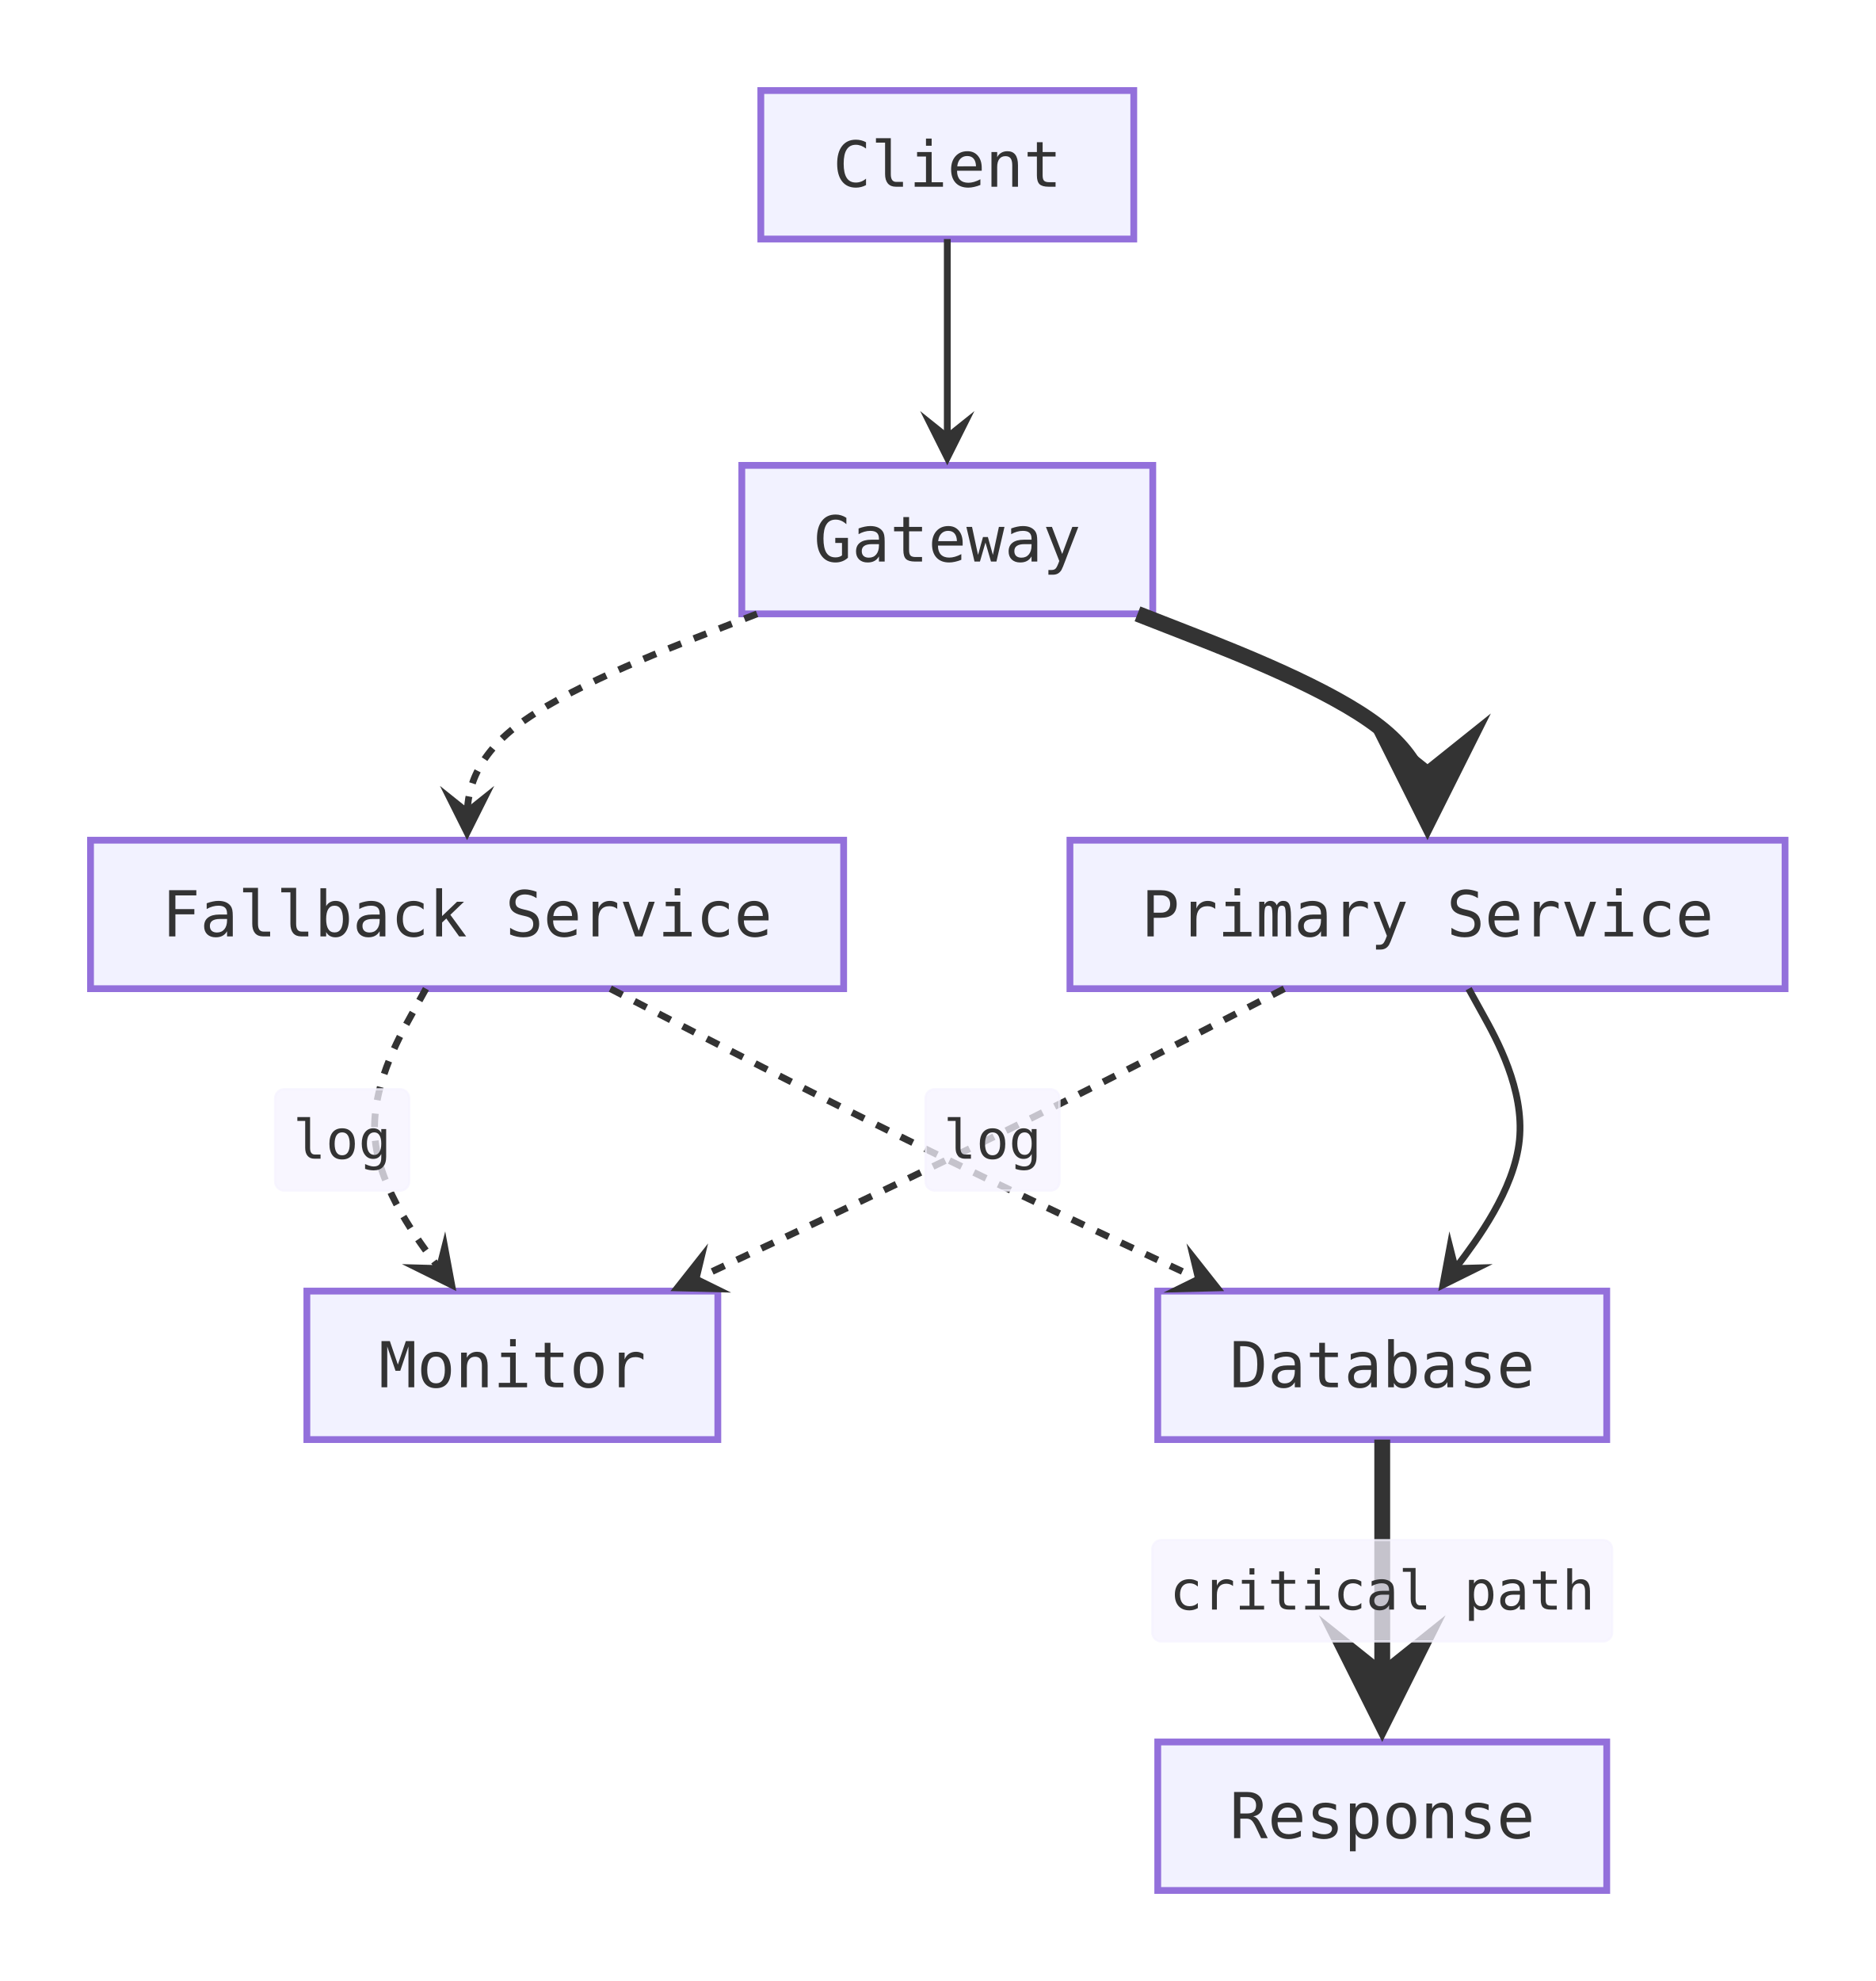
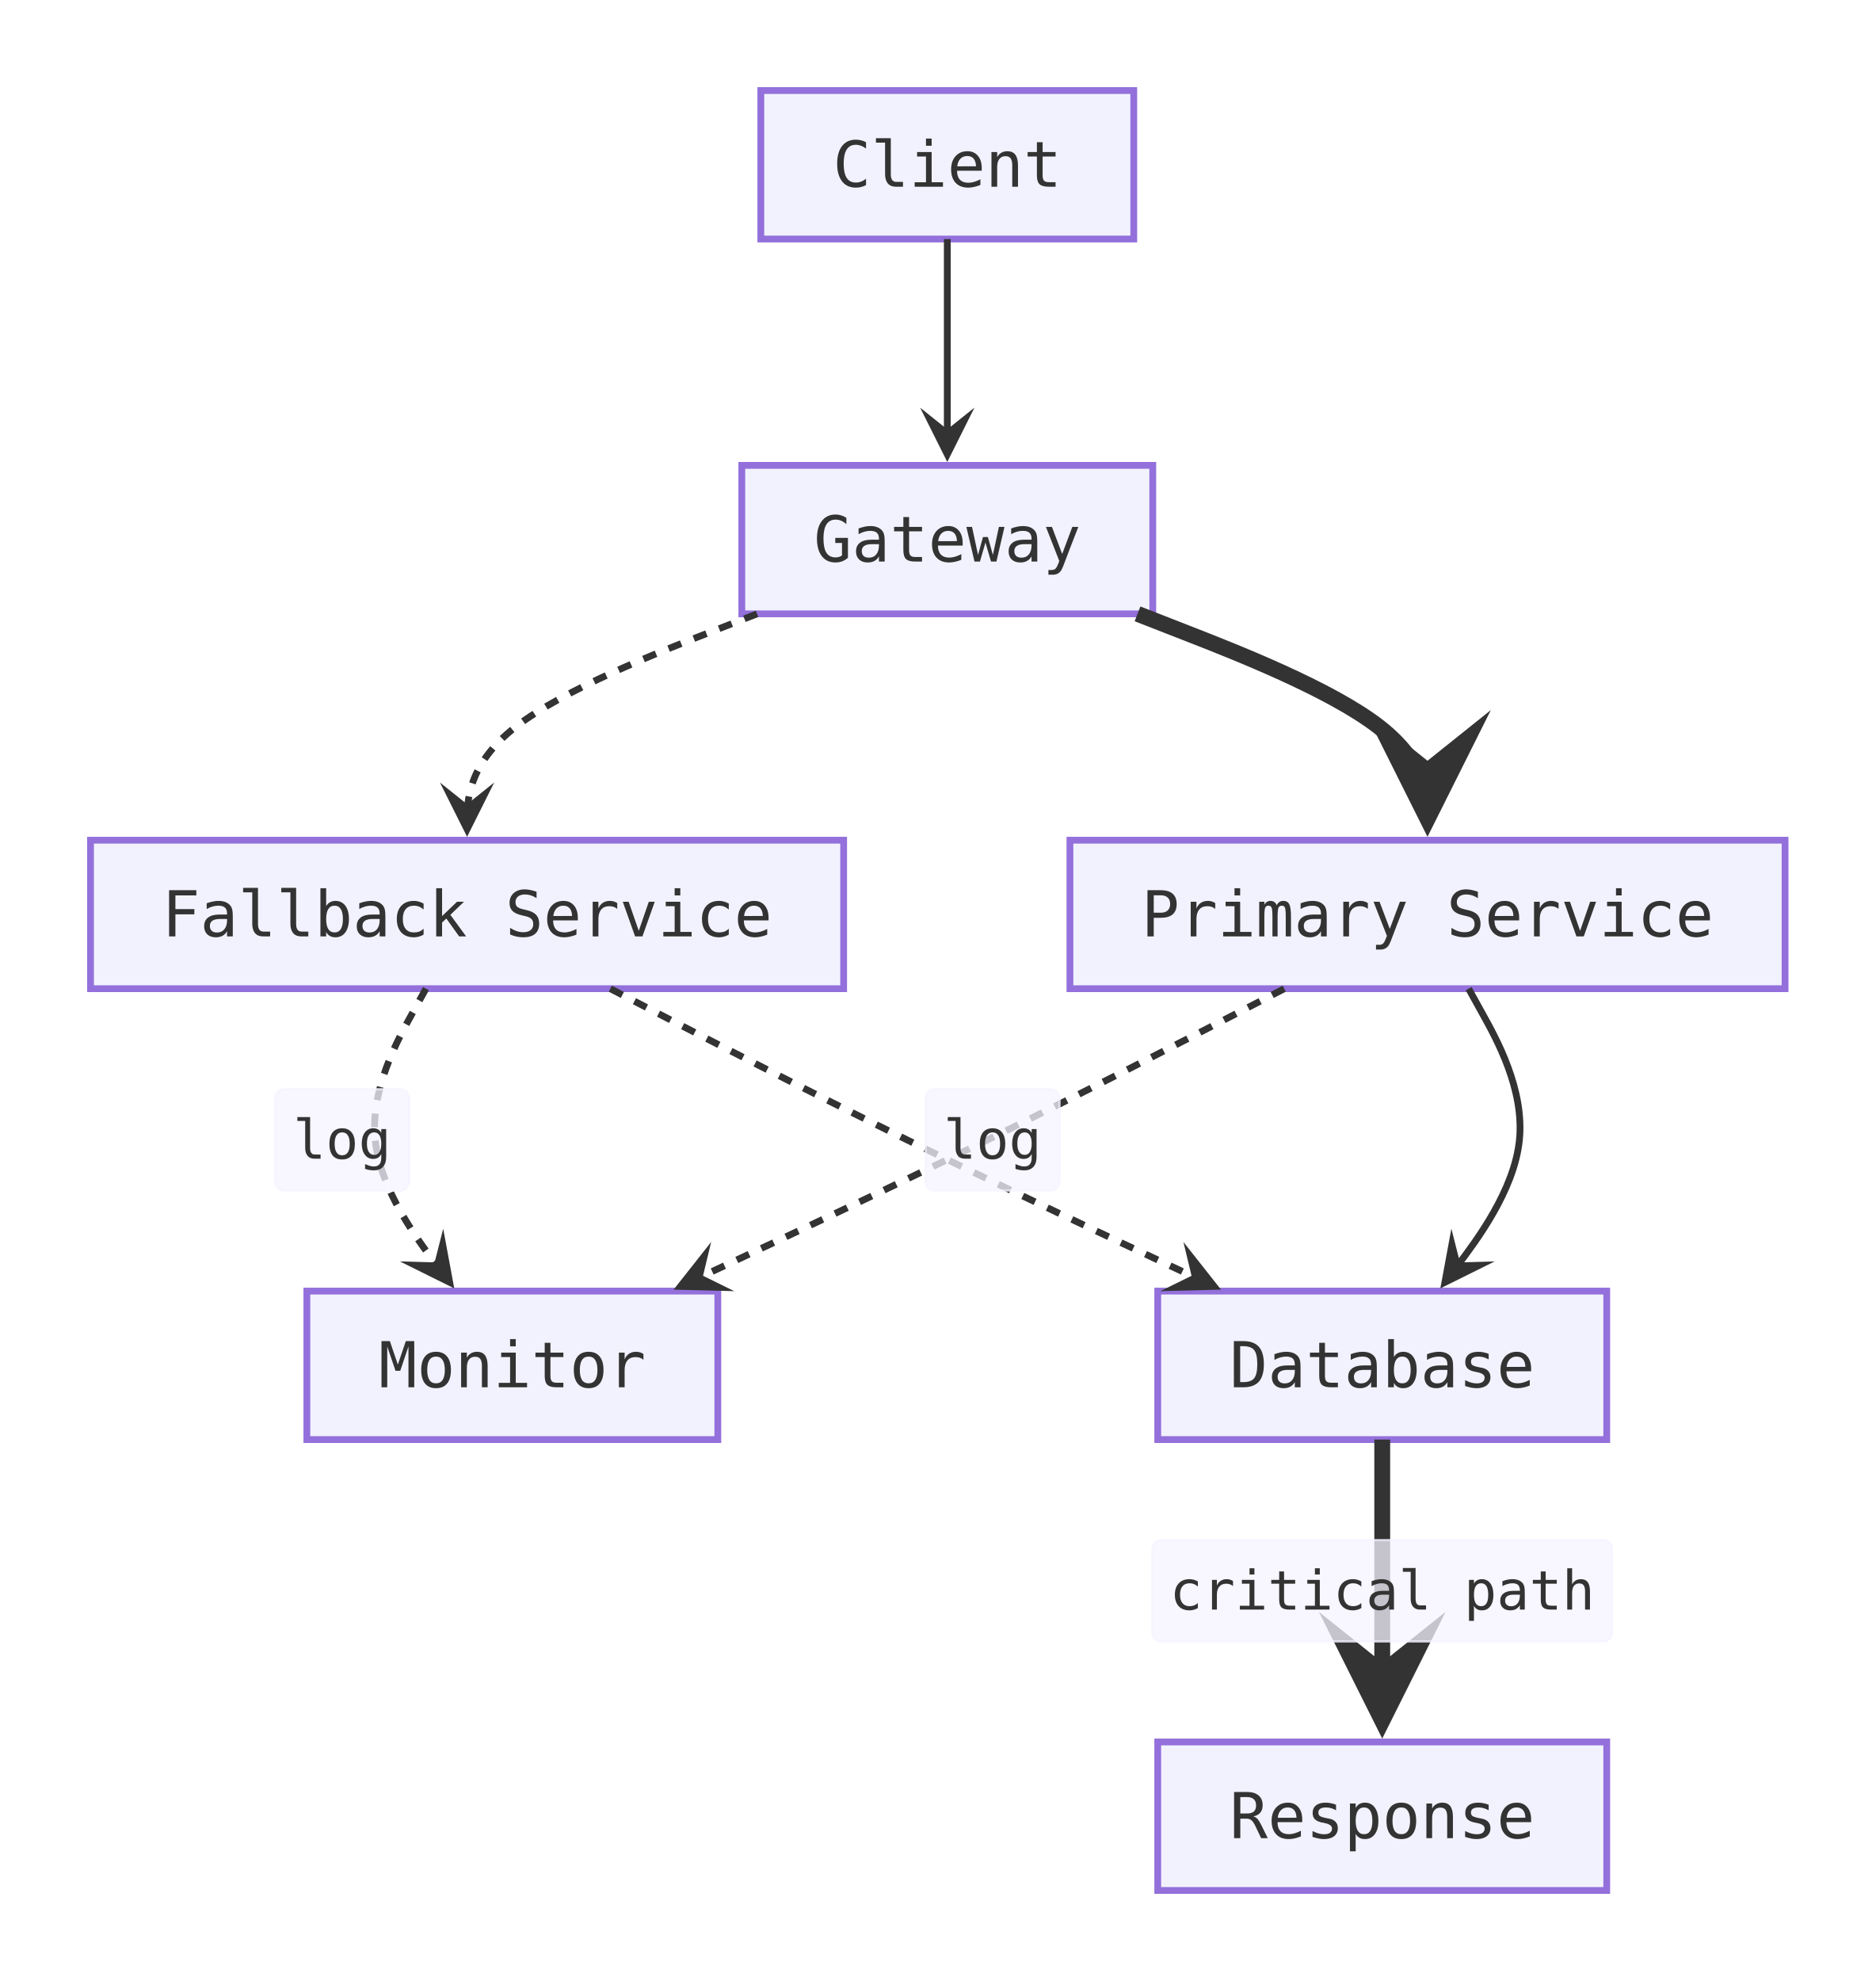
<svg xmlns="http://www.w3.org/2000/svg" viewBox="0 0 414.4 437.6" width="414.4" height="437.6">
  <defs>
    <marker id="arrow-point" viewBox="0 0 10 10" refX="8" refY="5" markerWidth="8" markerHeight="8" orient="auto-start-reverse">
      <path d="M10 5 L0 10 L4 5 L0 0 Z" fill="#333333" />
    </marker>
  </defs>
  <g transform="translate(20, 20)">
    <rect x="148.1" y="0" width="82.4" height="32.8" fill="#ececffb2" stroke="#9370db" stroke-width="1.5" />
    <text x="189.3" y="16.4" text-anchor="middle" dominant-baseline="central" font-size="14px" font-family="'Intel One Mono', 'SF Mono', 'Cascadia Code', 'JetBrains Mono', 'Fira Code', 'Consolas', 'Menlo', monospace" fill="#333333">Client</text>
    <rect x="143.9" y="82.8" width="90.8" height="32.8" fill="#ececffb2" stroke="#9370db" stroke-width="1.5" />
    <text x="189.3" y="99.2" text-anchor="middle" dominant-baseline="central" font-size="14px" font-family="'Intel One Mono', 'SF Mono', 'Cascadia Code', 'JetBrains Mono', 'Fira Code', 'Consolas', 'Menlo', monospace" fill="#333333">Gateway</text>
    <rect x="216.4" y="165.6" width="158" height="32.8" fill="#ececffb2" stroke="#9370db" stroke-width="1.5" />
    <text x="295.4" y="182" text-anchor="middle" dominant-baseline="central" font-size="14px" font-family="'Intel One Mono', 'SF Mono', 'Cascadia Code', 'JetBrains Mono', 'Fira Code', 'Consolas', 'Menlo', monospace" fill="#333333">Primary Service</text>
    <rect x="0" y="165.6" width="166.4" height="32.8" fill="#ececffb2" stroke="#9370db" stroke-width="1.5" />
    <text x="83.2" y="182" text-anchor="middle" dominant-baseline="central" font-size="14px" font-family="'Intel One Mono', 'SF Mono', 'Cascadia Code', 'JetBrains Mono', 'Fira Code', 'Consolas', 'Menlo', monospace" fill="#333333">Fallback Service</text>
    <rect x="235.8" y="265.2" width="99.2" height="32.8" fill="#ececffb2" stroke="#9370db" stroke-width="1.5" />
    <text x="285.4" y="281.6" text-anchor="middle" dominant-baseline="central" font-size="14px" font-family="'Intel One Mono', 'SF Mono', 'Cascadia Code', 'JetBrains Mono', 'Fira Code', 'Consolas', 'Menlo', monospace" fill="#333333">Database</text>
    <rect x="235.8" y="364.8" width="99.2" height="32.8" fill="#ececffb2" stroke="#9370db" stroke-width="1.5" />
    <text x="285.4" y="381.2" text-anchor="middle" dominant-baseline="central" font-size="14px" font-family="'Intel One Mono', 'SF Mono', 'Cascadia Code', 'JetBrains Mono', 'Fira Code', 'Consolas', 'Menlo', monospace" fill="#333333">Response</text>
    <rect x="47.8" y="265.2" width="90.8" height="32.8" fill="#ececffb2" stroke="#9370db" stroke-width="1.5" />
    <text x="93.2" y="281.6" text-anchor="middle" dominant-baseline="central" font-size="14px" font-family="'Intel One Mono', 'SF Mono', 'Cascadia Code', 'JetBrains Mono', 'Fira Code', 'Consolas', 'Menlo', monospace" fill="#333333">Monitor</text>
-     <path d="M189.3 32.8 L189.3 36.97 C189.3 41.13 189.3 49.47 189.3 57.8 C189.3 66.13 189.3 74.47 189.3 78.63 L189.3 80.4" fill="none" stroke="#333333" stroke-width="1.5" marker-end="url(#arrow-point)" />
-     <path d="M231.33 115.6 L242.01 119.77 C252.69 123.93 274.04 132.27 284.72 140.6 C295.4 148.93 295.4 157.27 295.4 160" fill="none" stroke="#333333" stroke-width="3.5" marker-end="url(#arrow-point)" />
-     <path d="M147.27 115.6 L136.59 119.77 C125.91 123.93 104.56 132.27 93.88 140.6 C83.2 148.93 83.2 157.27 83.2 161.43 L83.2 163.2" fill="none" stroke="#333333" stroke-width="1.5" stroke-dasharray="3 3" marker-end="url(#arrow-point)" />
-     <path d="M304.49 198.4 L307.57 203.97 C310.66 209.53 316.83 220.67 315.71 231.8 C314.59 242.93 306.19 254.07 301.99 259.63 L299.23 263.28" fill="none" stroke="#333333" stroke-width="1.5" marker-end="url(#arrow-point)" />
-     <path d="M114.85 198.4 L125.59 203.97 C136.33 209.53 157.82 220.67 180.42 231.8 C203.02 242.93 226.74 254.07 238.6 259.63 L248.29 264.18" fill="none" stroke="#333333" stroke-width="1.5" stroke-dasharray="3 3" marker-end="url(#arrow-point)" />
-     <path d="M285.4 298 L285.4 303.57 C285.4 309.13 285.4 320.27 285.4 331.4 C285.4 342.53 285.4 353.67 285.4 359.2" fill="none" stroke="#333333" stroke-width="3.5" marker-end="url(#arrow-point)" />
+     <path d="M189.3 32.8 L189.3 36.97 C189.3 41.13 189.3 49.47 189.3 57.8 C189.3 66.13 189.3 74.47 189.3 78.63 L189.3 79.65" fill="none" stroke="#333333" stroke-width="1.5" marker-end="url(#arrow-point)" />
+     <path d="M231.33 115.6 L242.01 119.77 C252.69 123.93 274.04 132.27 284.72 140.6 C295.4 148.93 295.4 157.27 295.4 159.25" fill="none" stroke="#333333" stroke-width="3.5" marker-end="url(#arrow-point)" />
+     <path d="M147.27 115.6 L136.59 119.77 C125.91 123.93 104.56 132.27 93.88 140.6 C83.2 148.93 83.2 157.27 83.2 161.43 L83.2 162.45" fill="none" stroke="#333333" stroke-width="1.5" stroke-dasharray="3 3" marker-end="url(#arrow-point)" />
+     <path d="M304.49 198.4 L307.57 203.97 C310.66 209.53 316.83 220.67 315.71 231.8 C314.59 242.93 306.19 254.07 301.99 259.63 L299.68 262.69" fill="none" stroke="#333333" stroke-width="1.5" marker-end="url(#arrow-point)" />
+     <path d="M114.85 198.4 L125.59 203.97 C136.33 209.53 157.82 220.67 180.42 231.8 C203.02 242.93 226.74 254.07 238.6 259.63 L247.61 263.86" fill="none" stroke="#333333" stroke-width="1.5" stroke-dasharray="3 3" marker-end="url(#arrow-point)" />
+     <path d="M285.4 298 L285.4 303.57 C285.4 309.13 285.4 320.27 285.4 331.4 C285.4 342.53 285.4 353.67 285.4 358.45" fill="none" stroke="#333333" stroke-width="3.5" marker-end="url(#arrow-point)" />
    <rect x="234.6" y="320.2" width="101.6" height="22.4" rx="2" ry="2" fill="#f5f3ffbf" stroke="#f5f3ffbf" stroke-width="0.5" />
    <text x="285.4" y="331.4" text-anchor="middle" dominant-baseline="central" font-size="12px" font-family="'Intel One Mono', 'SF Mono', 'Cascadia Code', 'JetBrains Mono', 'Fira Code', 'Consolas', 'Menlo', monospace" fill="#333333">critical path</text>
-     <path d="M263.75 198.4 L253.01 203.97 C242.27 209.53 220.78 220.67 198.18 231.8 C175.58 242.93 151.86 254.07 140 259.63 L130.31 264.18" fill="none" stroke="#333333" stroke-width="1.5" stroke-dasharray="3 3" marker-end="url(#arrow-point)" />
+     <path d="M263.75 198.4 L253.01 203.97 C242.27 209.53 220.78 220.67 198.18 231.8 C175.58 242.93 151.86 254.07 140 259.63 L130.99 263.86" fill="none" stroke="#333333" stroke-width="1.5" stroke-dasharray="3 3" marker-end="url(#arrow-point)" />
    <rect x="184.5" y="220.6" width="29.6" height="22.4" rx="2" ry="2" fill="#f5f3ffbf" stroke="#f5f3ffbf" stroke-width="0.5" />
    <text x="199.3" y="231.8" text-anchor="middle" dominant-baseline="central" font-size="12px" font-family="'Intel One Mono', 'SF Mono', 'Cascadia Code', 'JetBrains Mono', 'Fira Code', 'Consolas', 'Menlo', monospace" fill="#333333">log</text>
-     <path d="M74.11 198.4 L71.03 203.97 C67.94 209.53 61.77 220.67 62.89 231.8 C64.01 242.93 72.41 254.07 76.61 259.63 L79.37 263.28" fill="none" stroke="#333333" stroke-width="1.5" stroke-dasharray="3 3" marker-end="url(#arrow-point)" />
+     <path d="M74.11 198.4 L71.03 203.97 C67.94 209.53 61.77 220.67 62.89 231.8 C64.01 242.93 72.41 254.07 76.61 259.63 L78.92 262.69" fill="none" stroke="#333333" stroke-width="1.5" stroke-dasharray="3 3" marker-end="url(#arrow-point)" />
    <rect x="40.8" y="220.6" width="29.6" height="22.4" rx="2" ry="2" fill="#f5f3ffbf" stroke="#f5f3ffbf" stroke-width="0.5" />
    <text x="55.6" y="231.8" text-anchor="middle" dominant-baseline="central" font-size="12px" font-family="'Intel One Mono', 'SF Mono', 'Cascadia Code', 'JetBrains Mono', 'Fira Code', 'Consolas', 'Menlo', monospace" fill="#333333">log</text>
  </g>
</svg>
